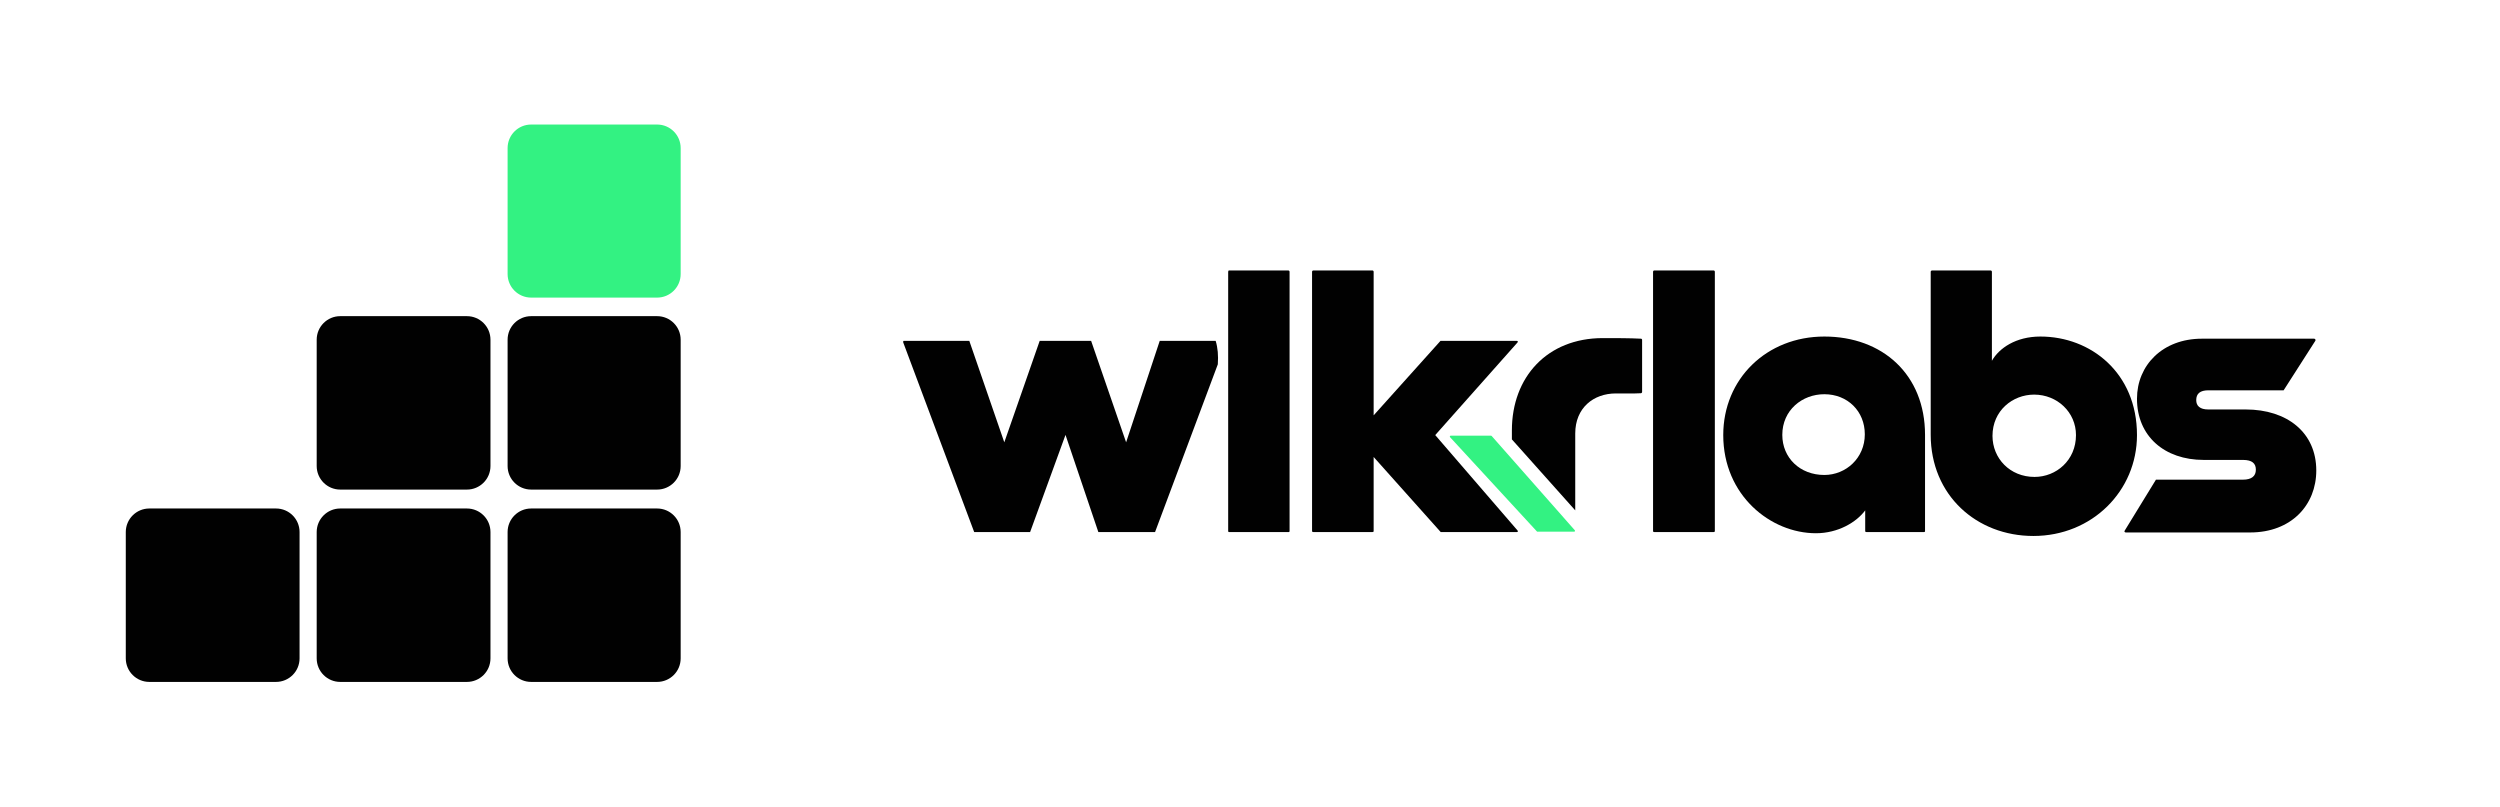
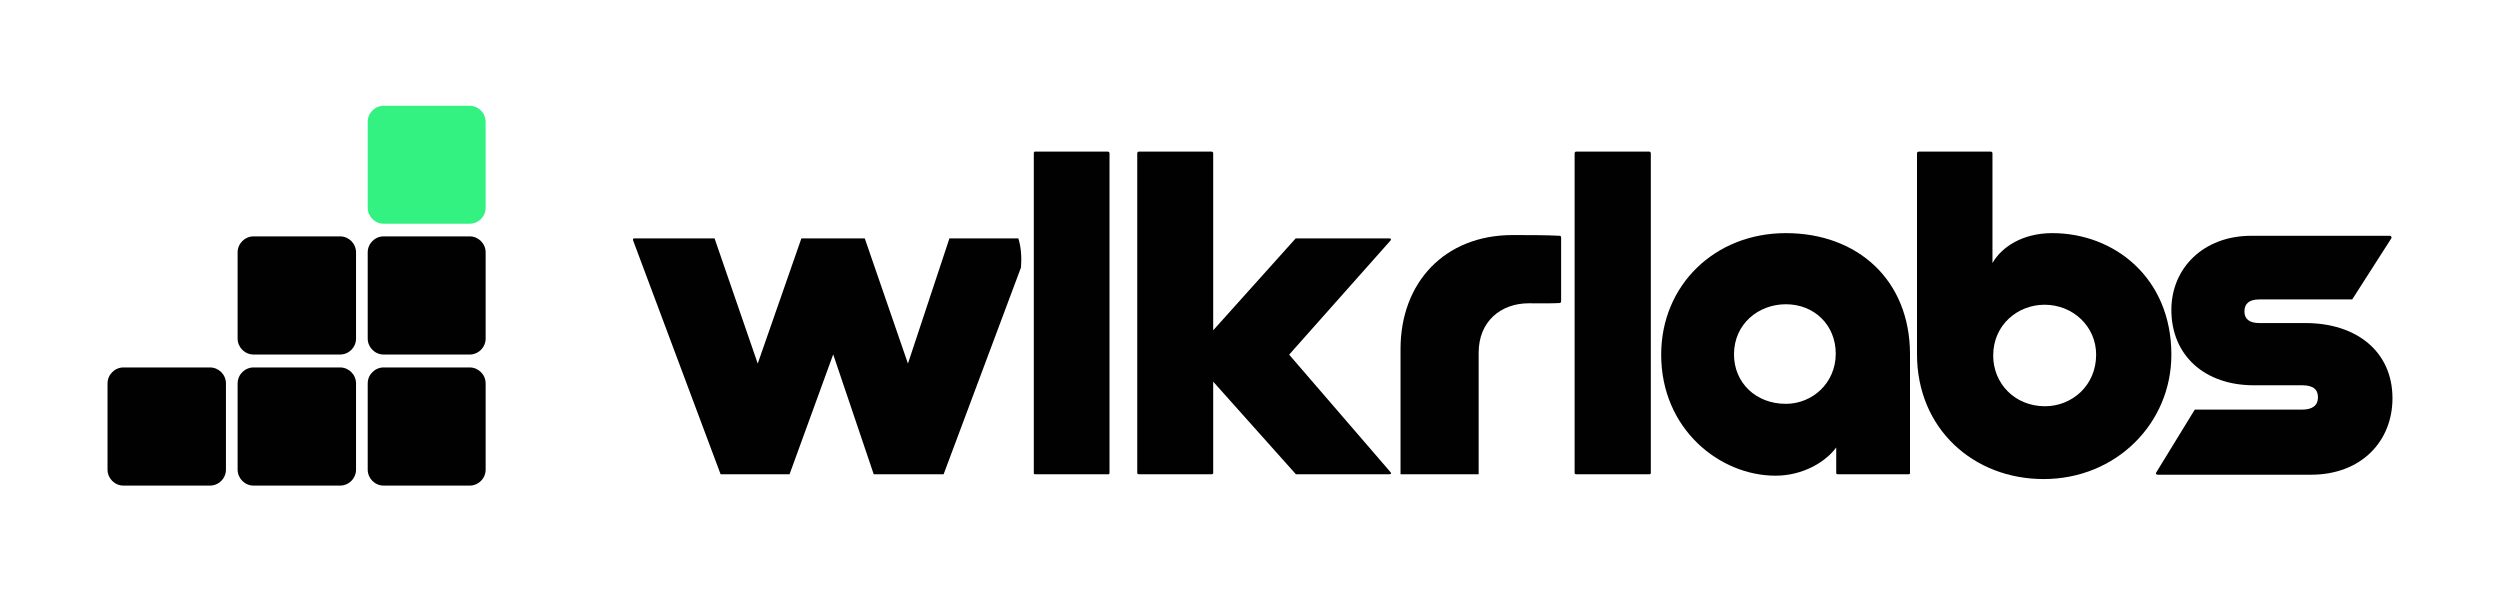
- <svg xmlns="http://www.w3.org/2000/svg" width="930" height="300" viewBox="0 0 930 300" role="img" aria-label="WLKR Labs">
-   <g transform="translate(30 30) scale(0.265487)">
-     <g transform="translate(53.25 51)">
-       <rect x="545" y="10.5" width="242.5" height="242.5" rx="33" fill="#33F282" />
-       <rect x="277.5" y="279" width="243.5" height="243" rx="33" fill="#010101" />
-       <rect x="545" y="279" width="242.5" height="243" rx="33" fill="#010101" />
-       <rect x="10" y="548.5" width="243.5" height="243" rx="33" fill="#010101" />
-       <rect x="277.5" y="548.5" width="243.5" height="243" rx="33" fill="#010101" />
-       <rect x="545" y="548.5" width="242.5" height="243" rx="33" fill="#010101" />
+ <svg xmlns="http://www.w3.org/2000/svg" width="930" height="220" viewBox="0 0 930 220" role="img" aria-label="WLKR Labs">
+   <g data-lockup="horizontal" data-wordmark-height="121.804061514646">
+     <g transform="translate(28.5573 28.2275) scale(0.180913)">
+       <g transform="translate(53.25 51)">
+         <rect x="545" y="10.5" width="242.5" height="242.5" rx="33" fill="#33F282" />
+         <rect x="277.5" y="279" width="243.5" height="243" rx="33" fill="#010101" />
+         <rect x="545" y="279" width="242.5" height="243" rx="33" fill="#010101" />
+         <rect x="10" y="548.5" width="243.5" height="243" rx="33" fill="#010101" />
+         <rect x="277.5" y="548.5" width="243.5" height="243" rx="33" fill="#010101" />
+         <rect x="545" y="548.5" width="242.5" height="243" rx="33" fill="#010101" />
+       </g>
    </g>
-   </g>
-   <g data-wordmark="primary" aria-label="WLKR Labs" transform="translate(322.8 87.465) scale(7.273583)">
-     <g transform="translate(-2.075882 -31.39307)">
-       <path d="m19.87 36.8h-2.86l-1.72 5.19-1.79-5.19h-2.63l-1.81 5.19-1.79-5.19h-3.35c-0.03 0-0.04 0.04-0.03 0.08l3.63 9.7h2.86l1.81-4.97 1.68 4.97h2.9l3.21-8.58c0.03-0.45 0-0.84-0.11-1.2z" fill="#010101" />
-       <path d="m23.58 33.2h-3.03c-0.02 0-0.04 0.03-0.04 0.07v13.27c0 0.02 0.02 0.04 0.04 0.04h3.06c0.02 0 0.04-0.02 0.04-0.04v-13.27c0-0.04-0.03-0.07-0.07-0.07z" fill="#010101" />
-       <path d="m45.34 33.2h-3.04c-0.03 0-0.06 0.03-0.06 0.07v13.27c0 0.02 0.03 0.04 0.06 0.04h3.04c0.03 0 0.06-0.02 0.06-0.04v-13.27c0-0.04-0.03-0.07-0.06-0.07z" fill="#010101" />
-       <path d="m31.1 41.62 4.21-4.74c0.03-0.05 0.01-0.08-0.05-0.08h-3.89l-3.42 3.81v-7.34c0-0.04-0.03-0.07-0.06-0.07h-3.02c-0.04 0-0.07 0.03-0.07 0.07v13.27c0 0.02 0.03 0.04 0.07 0.04h3.02c0.03 0 0.06-0.02 0.06-0.04v-3.8l3.43 3.84h3.89c0.05 0 0.08-0.04 0.04-0.08l-4.21-4.88z" fill="#010101" />
-       <path d="m41.62 36.69c-0.55-0.03-1.34-0.03-1.95-0.03-2.84 0-4.65 1.99-4.65 4.72v0.46l3.24 3.63v-3.93c0-1.31 0.93-2.05 2.08-2.05 0.42 0 0.93 0.01 1.27-0.01 0.04 0 0.07-0.03 0.07-0.07v-2.65c0-0.04-0.02-0.07-0.06-0.07z" fill="#010101" />
-       <path d="m51 36.58c-2.95 0-5.17 2.16-5.17 5.04 0 3.09 2.43 5.02 4.74 5.02 1.13 0 2.07-0.56 2.52-1.17v1.07c0 0.02 0.03 0.04 0.06 0.04h2.94c0.04 0 0.06-0.02 0.06-0.04v-4.93c0-3.09-2.18-5.03-5.15-5.03zm0 7.08c-1.25 0-2.15-0.88-2.15-2.05 0-1.27 1.02-2.08 2.15-2.08 1.19 0 2.07 0.87 2.07 2.05 0 1.22-0.97 2.08-2.07 2.08z" fill="#010101" />
-       <path d="m62.05 36.58c-1.25 0-2.11 0.59-2.48 1.24v-4.55c0-0.04-0.03-0.07-0.07-0.07h-2.98c-0.05 0-0.08 0.03-0.08 0.07v8.33c0 3.1 2.35 5.18 5.25 5.18 3.01 0 5.3-2.31 5.3-5.16 0-3.19-2.37-5.04-4.94-5.04zm-0.3 7.18c-1.26 0-2.15-0.95-2.15-2.1 0-1.29 1.03-2.11 2.13-2.11 1.18 0 2.14 0.9 2.14 2.07 0 1.29-1.01 2.14-2.12 2.14z" fill="#010101" />
-       <path d="m72.55 40.31h-1.91c-0.43 0-0.62-0.18-0.62-0.48 0-0.33 0.2-0.5 0.62-0.5h3.85l1.62-2.53c0.03-0.04 0-0.11-0.06-0.11h-5.74c-2.01 0-3.32 1.36-3.32 3.07 0 1.92 1.41 3.13 3.41 3.13h2.01c0.47 0 0.66 0.18 0.66 0.5 0 0.33-0.22 0.51-0.66 0.51h-4.45l-1.6 2.61c-0.03 0.04 0 0.09 0.06 0.09h6.36c2.1 0 3.38-1.4 3.38-3.17 0-1.94-1.49-3.12-3.61-3.12z" fill="#010101" />
-       <path d="m33.95 41.65h-2.06c-0.04 0-0.06 0.05-0.03 0.08l4.45 4.83h1.9c0.03 0 0.05-0.04 0.03-0.07l-4.25-4.82c-0.01-0.01-0.02-0.02-0.04-0.02z" fill="#33F282" />
+     <g data-wordmark="primary" aria-label="WLKR Labs" transform="translate(219.233 40.1992) scale(8.969371)">
+       <g transform="translate(-2.075882 -31.39307)">
+         <path d="m19.87 36.8h-2.86l-1.72 5.19-1.79-5.19h-2.63l-1.81 5.19-1.79-5.19h-3.35c-0.03 0-0.04 0.04-0.03 0.08l3.63 9.7h2.86l1.81-4.97 1.68 4.97h2.9l3.21-8.58c0.03-0.45 0-0.84-0.11-1.2z" fill="#010101" />
+         <path d="m23.58 33.2h-3.03c-0.02 0-0.04 0.03-0.04 0.07v13.27c0 0.02 0.02 0.04 0.04 0.04h3.06c0.02 0 0.04-0.02 0.04-0.04v-13.27c0-0.04-0.03-0.07-0.07-0.07z" fill="#010101" />
+         <path d="m45.34 33.2h-3.04c-0.03 0-0.06 0.03-0.06 0.07v13.27c0 0.02 0.03 0.04 0.06 0.04h3.04c0.03 0 0.06-0.02 0.06-0.04v-13.27c0-0.04-0.03-0.07-0.06-0.07z" fill="#010101" transform="translate(0.7 0)" />
+         <path d="m31.1 41.62 4.21-4.74c0.03-0.05 0.01-0.08-0.05-0.08h-3.89l-3.42 3.81v-7.34c0-0.04-0.03-0.07-0.06-0.07h-3.02c-0.04 0-0.07 0.03-0.07 0.07v13.27c0 0.02 0.03 0.04 0.07 0.04h3.02c0.03 0 0.06-0.02 0.06-0.04v-3.8l3.43 3.84h3.89c0.05 0 0.08-0.04 0.04-0.08l-4.21-4.88z" fill="#010101" />
+         <path d="m41.62 36.69c-0.55-0.03-1.34-0.03-1.95-0.03-2.84 0-4.65 1.99-4.65 4.72v5.2h3.24v-5.04c0-1.31 0.93-2.05 2.08-2.05 0.42 0 0.93 0.01 1.27-0.01 0.04 0 0.07-0.03 0.07-0.07v-2.65c0-0.04-0.02-0.07-0.06-0.07z" fill="#010101" transform="translate(0.7 0)" />
+         <path d="m51 36.58c-2.95 0-5.17 2.16-5.17 5.04 0 3.09 2.43 5.02 4.74 5.02 1.13 0 2.07-0.56 2.52-1.17v1.07c0 0.02 0.03 0.04 0.06 0.04h2.94c0.04 0 0.06-0.02 0.06-0.04v-4.93c0-3.09-2.18-5.03-5.15-5.03zm0 7.08c-1.25 0-2.15-0.88-2.15-2.05 0-1.27 1.02-2.08 2.15-2.08 1.19 0 2.07 0.87 2.07 2.05 0 1.22-0.97 2.08-2.07 2.08z" fill="#010101" transform="translate(0.7 0)" />
+         <path d="m62.05 36.58c-1.25 0-2.11 0.59-2.48 1.24v-4.55c0-0.04-0.03-0.07-0.07-0.07h-2.98c-0.05 0-0.08 0.03-0.08 0.07v8.33c0 3.1 2.35 5.18 5.25 5.18 3.01 0 5.3-2.31 5.3-5.16 0-3.19-2.37-5.04-4.94-5.04zm-0.3 7.18c-1.26 0-2.15-0.95-2.15-2.1 0-1.29 1.03-2.11 2.13-2.11 1.18 0 2.14 0.9 2.14 2.07 0 1.29-1.01 2.14-2.12 2.14z" fill="#010101" transform="translate(0.7 0)" />
+         <path d="m72.55 40.31h-1.91c-0.43 0-0.62-0.18-0.62-0.48 0-0.33 0.2-0.5 0.62-0.5h3.85l1.62-2.53c0.03-0.04 0-0.11-0.06-0.11h-5.74c-2.01 0-3.32 1.36-3.32 3.07 0 1.92 1.41 3.13 3.41 3.13h2.01c0.47 0 0.66 0.18 0.66 0.5 0 0.33-0.22 0.51-0.66 0.51h-4.45l-1.6 2.61c-0.03 0.04 0 0.09 0.06 0.09h6.36c2.1 0 3.38-1.4 3.38-3.17 0-1.94-1.49-3.12-3.61-3.12z" fill="#010101" transform="translate(0.7 0)" />
+       </g>
    </g>
  </g>
</svg>
